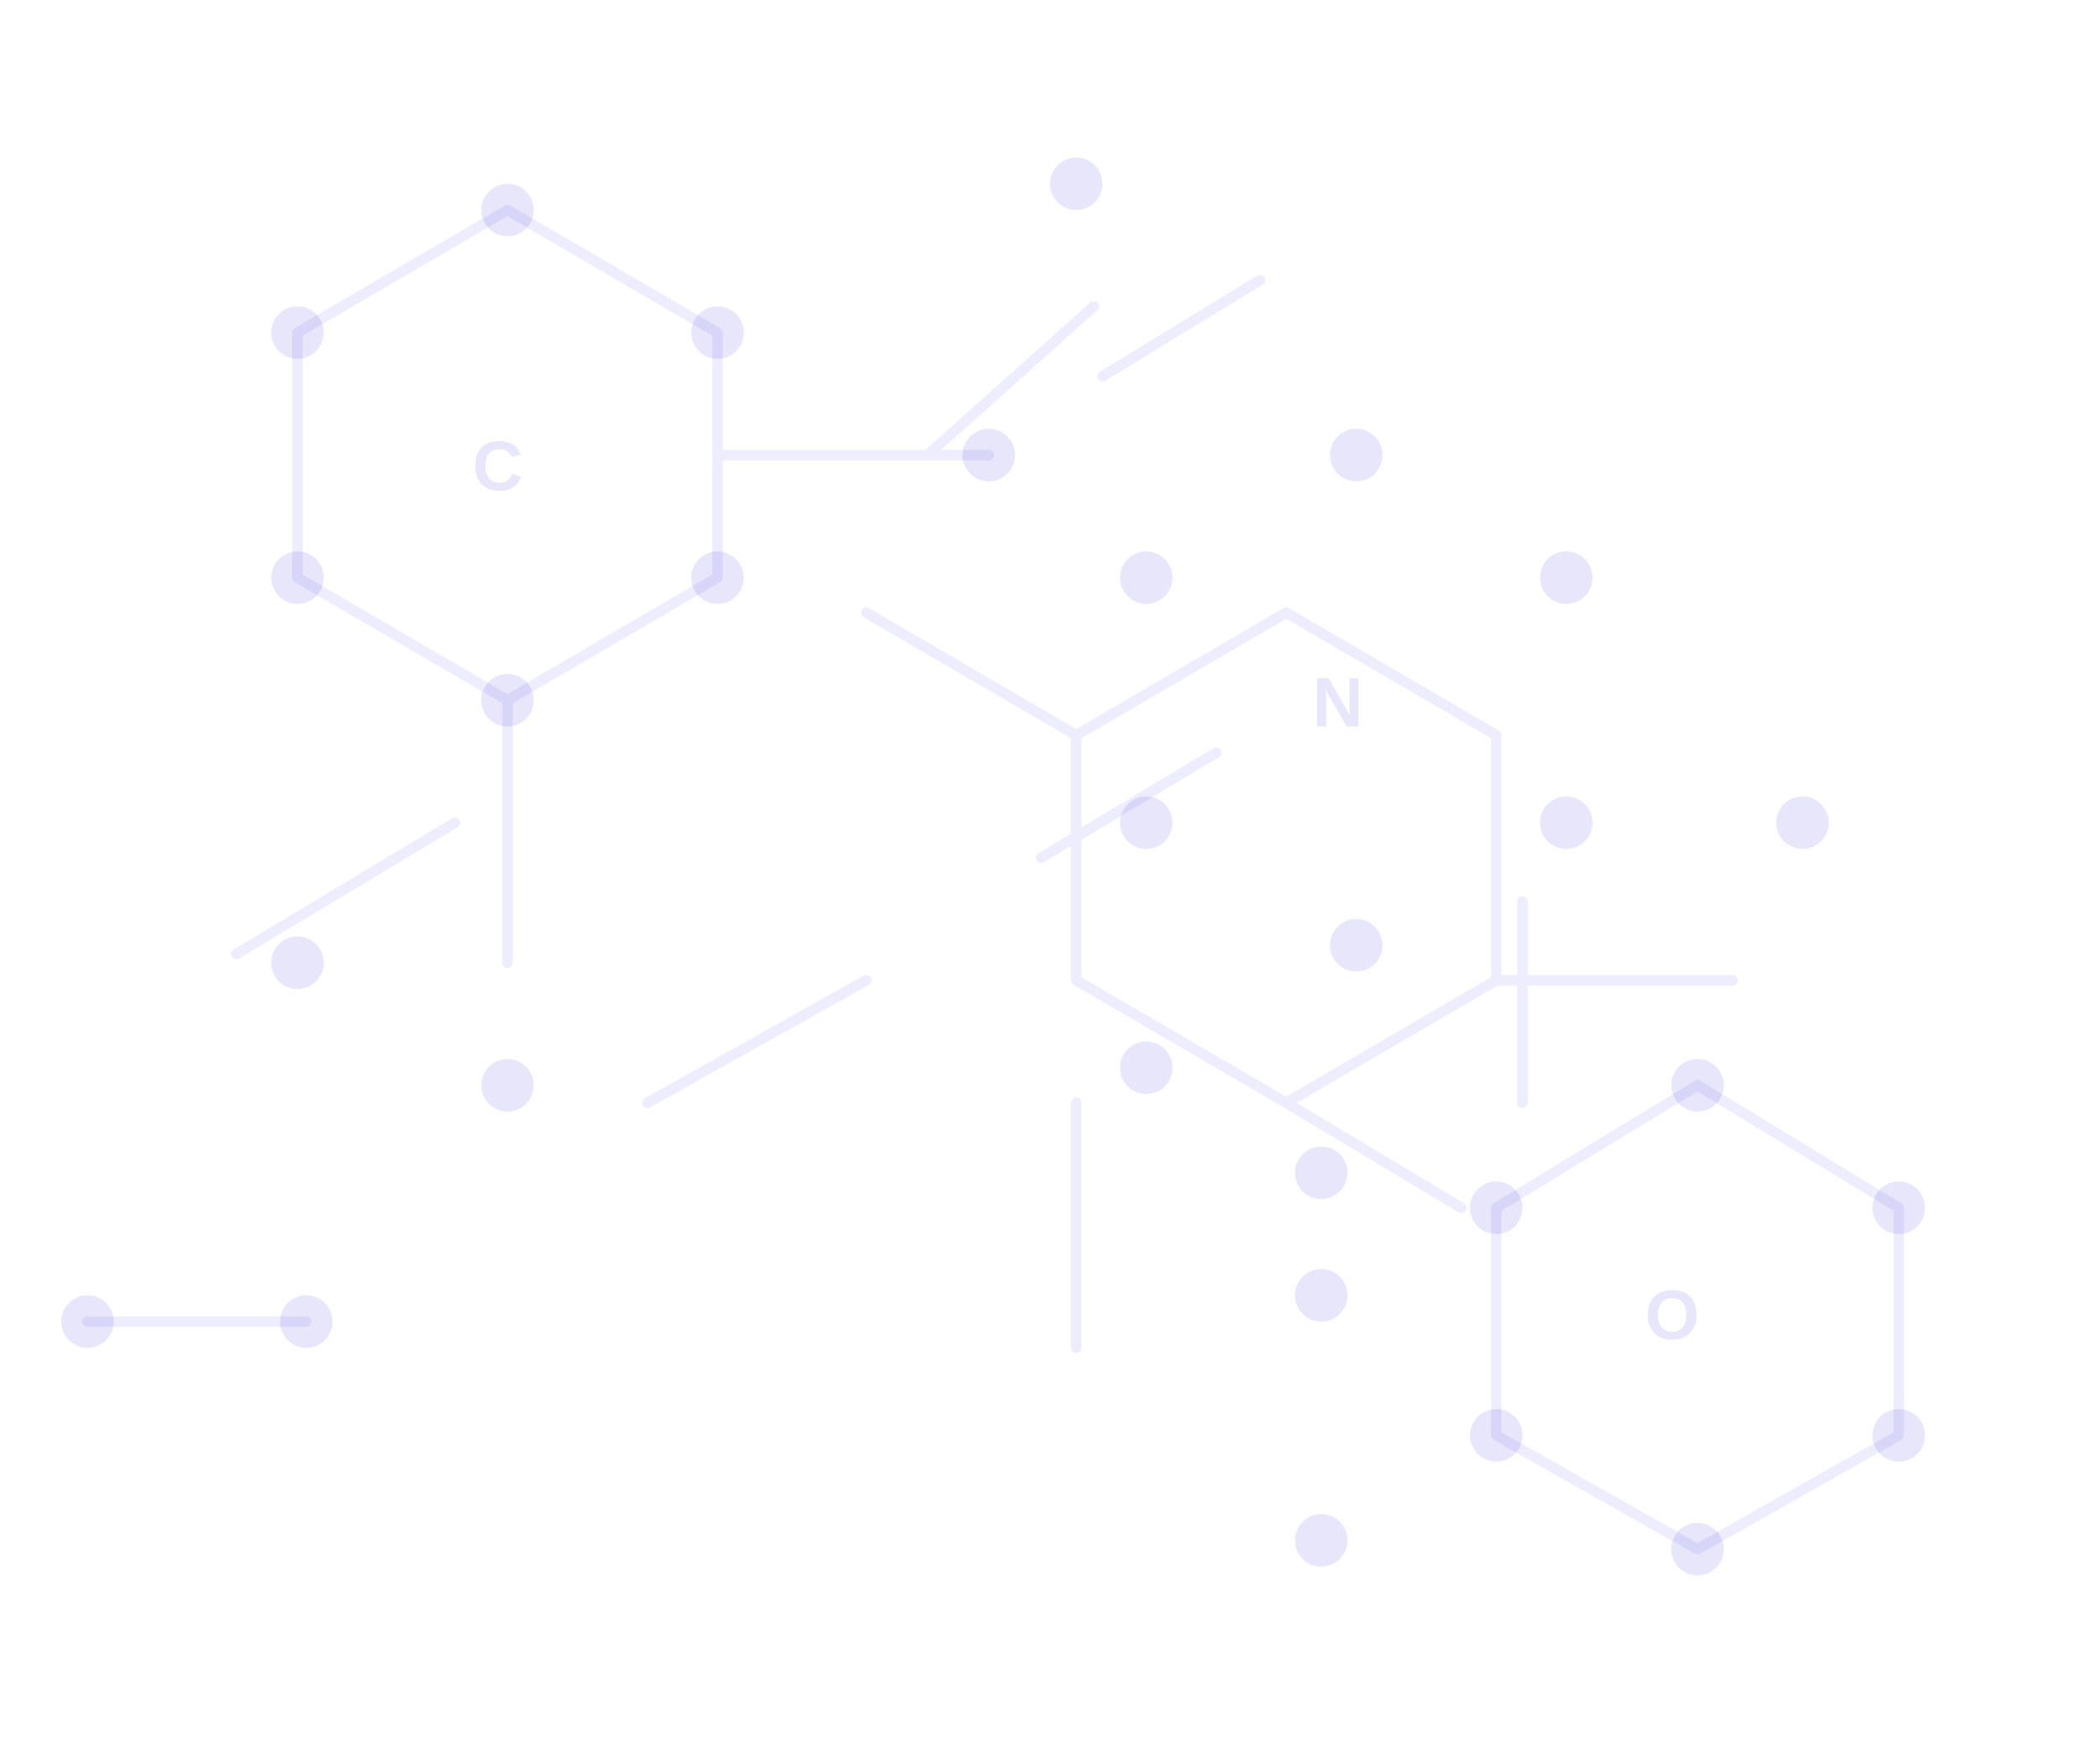
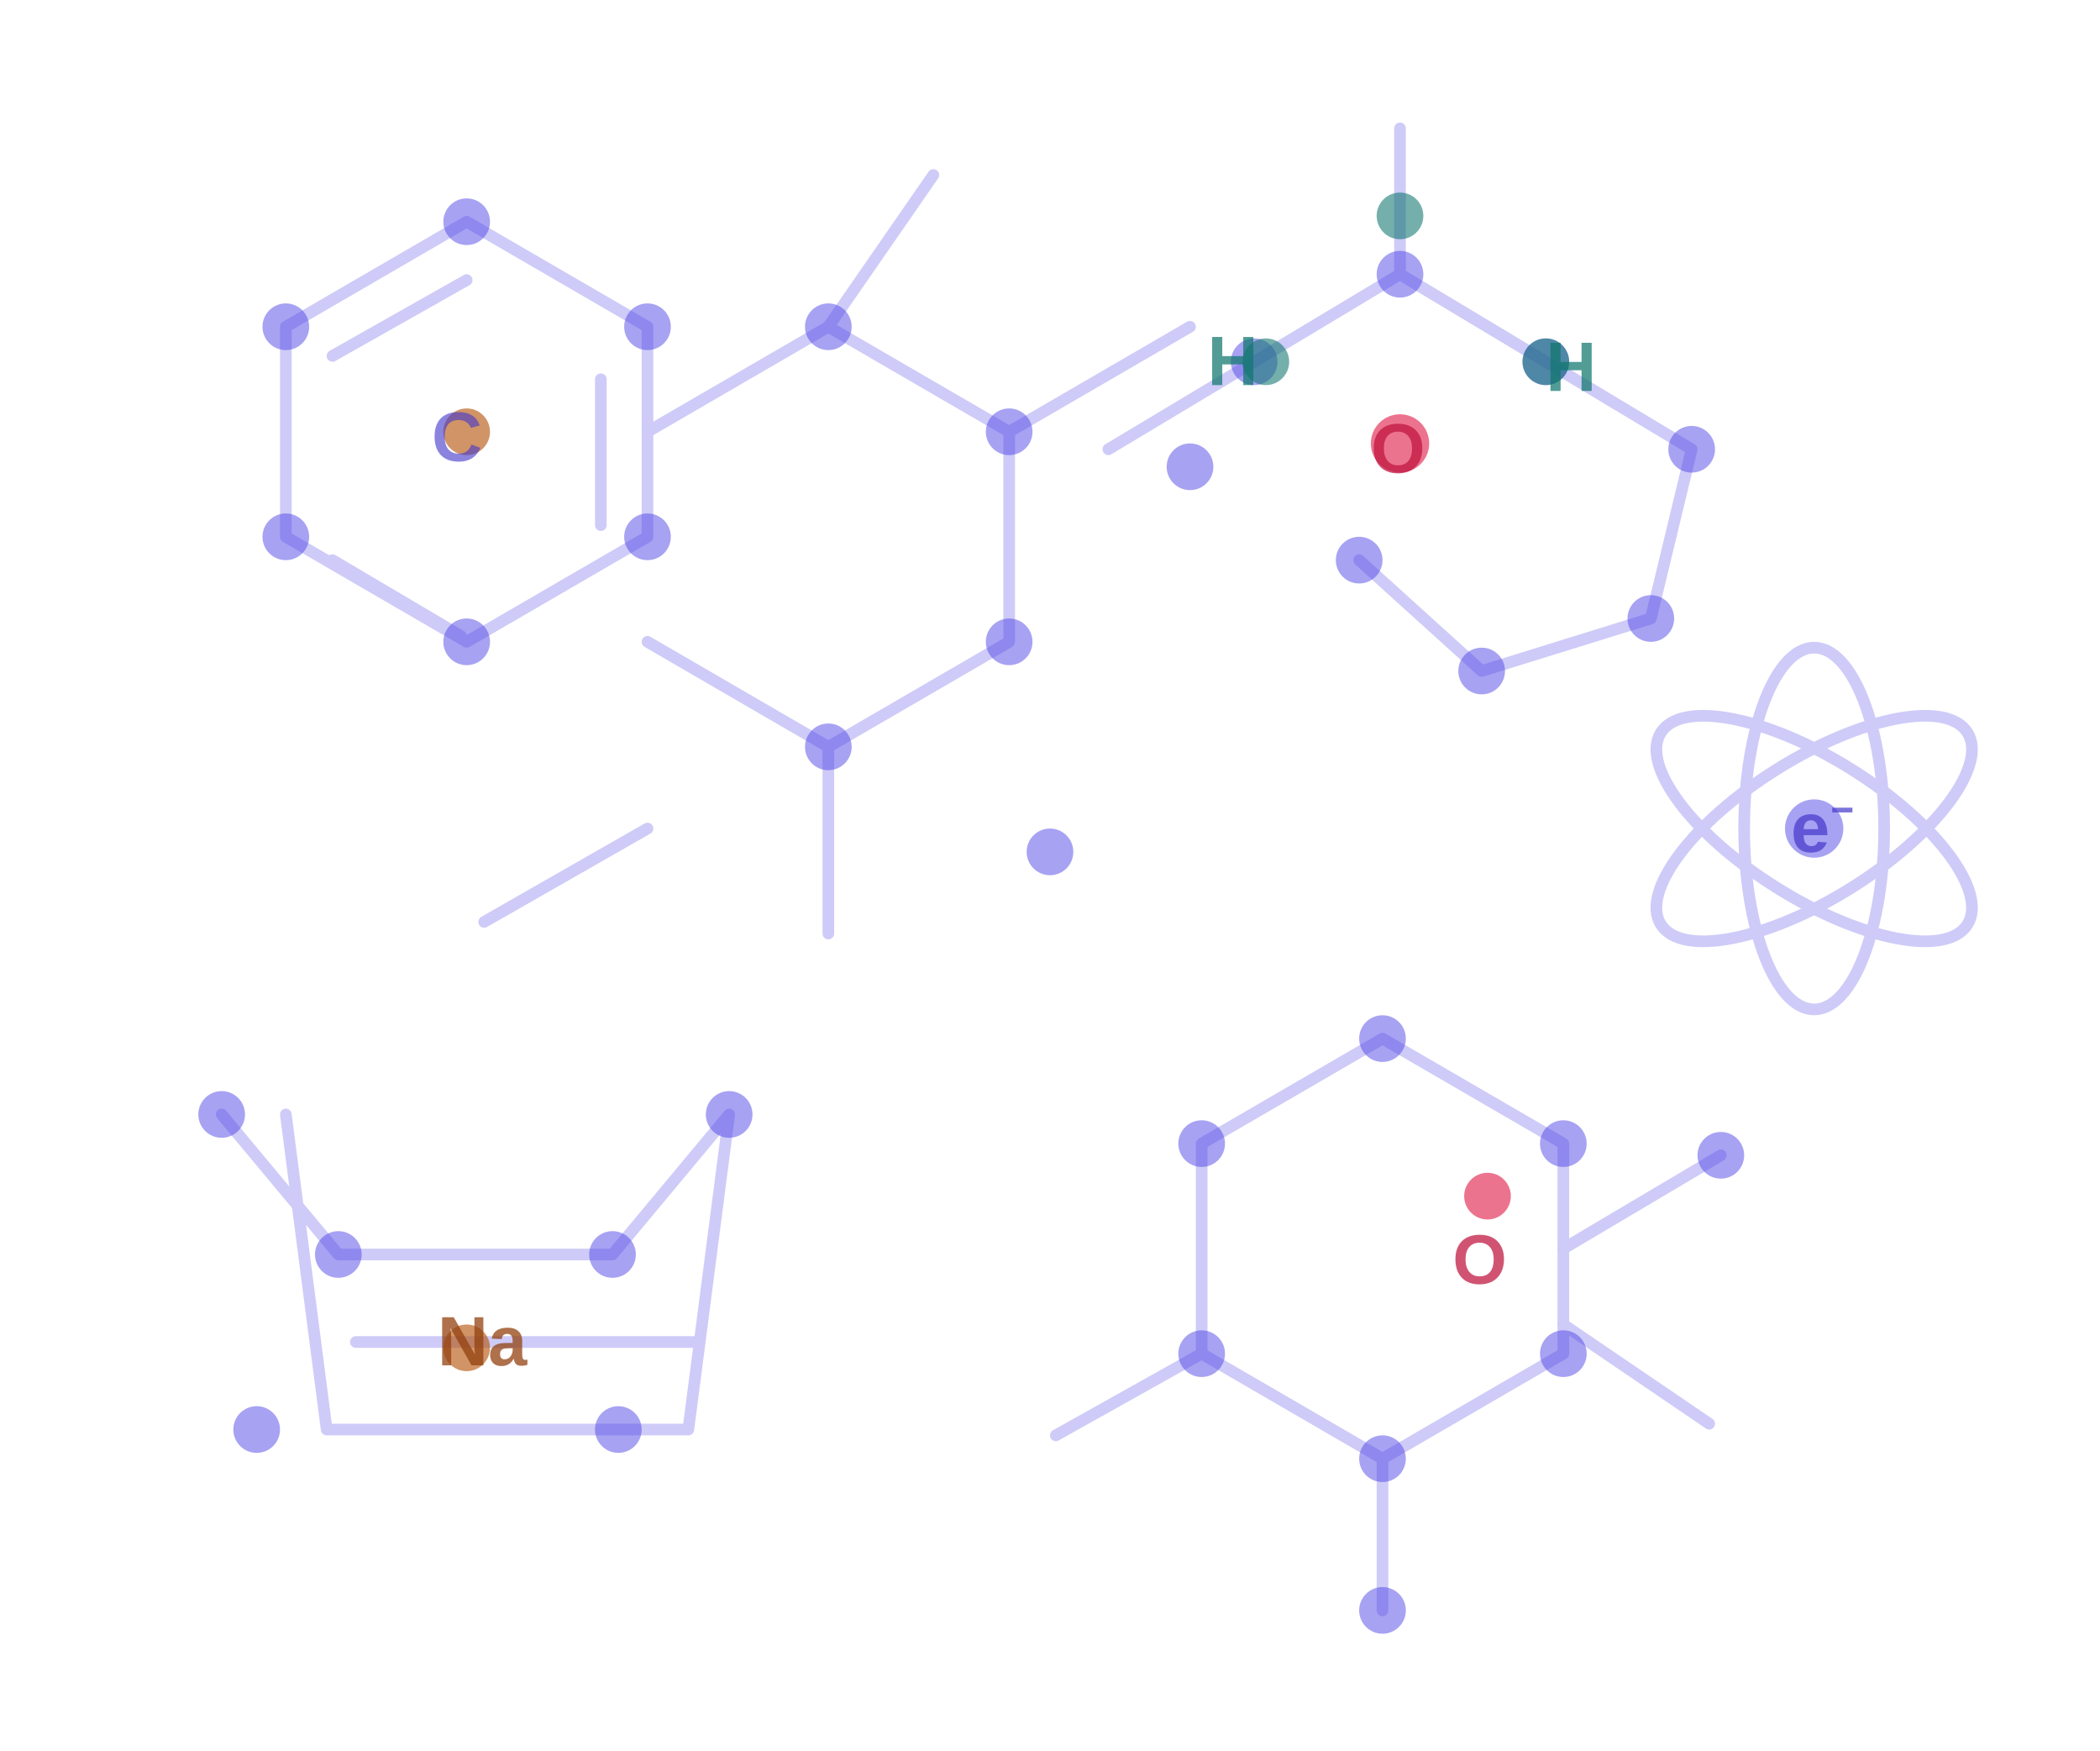
- <svg xmlns="http://www.w3.org/2000/svg" width="240" height="200" viewBox="0 0 240 200" fill="none">
-   <g stroke="#6366f1" stroke-linecap="round" stroke-linejoin="round" stroke-width="1.2" opacity=".12">
-     <path d="M34 38 58 24l24 14v28L58 80 34 66zM82 52h31m-55 28v30m48-58 19-17m-73 59-25 15m72-39 24 14 24-14 24 14v28l-24 14-24-14v-28m48 28h27m-75 14v28m-24-42-25 14m73 0 20 12m-48-40 20-12" />
-     <path d="m171 138 23-14 23 14v26l-23 13-23-13zM10 151h25m91-108 18-11m30 94v-23" />
+ <svg xmlns="http://www.w3.org/2000/svg" width="360" height="300" viewBox="0 0 360 300" fill="none">
+   <g stroke="#4f46e5" stroke-linecap="round" stroke-linejoin="round" stroke-width="2" opacity=".28">
+     <path d="m49 56 31-18 31 18v36l-31 18-31-18z" />
+     <path d="m57 61 23-13m23 17v25m-46 6 22 13" />
+     <path d="m111 74 31-18 31 18v36l-31 18-31-18" />
+     <path d="m142 56 18-26m13 44 31-18m-62 72v32m-31-18-28 16" />
+     <path d="m215 62 25-15 25 15m-25-15v-25m25 40 25 15-7 29-29 9-21-19" />
+     <path d="m240 47 25 15m-50 0-25 15" />
+     <path d="m38 191 20 24h47l20-24m-76 0 7 54h62l7-54m-64 39h58" />
+     <path d="m206 196 31-18 31 18v36l-31 18-31-18z" />
+     <path d="m268 214 27-16m-58 52v26m-31-44-25 14m87-19 25 17" />
+     <ellipse cx="311" cy="142" rx="31" ry="12" transform="rotate(-32 311 142)" />
+     <ellipse cx="311" cy="142" rx="31" ry="12" transform="rotate(32 311 142)" />
+     <ellipse cx="311" cy="142" rx="31" ry="12" transform="rotate(90 311 142)" />
  </g>
-   <g fill="#4f46e5" opacity=".14">
-     <circle cx="34" cy="38" r="3" />
-     <circle cx="58" cy="24" r="3" />
-     <circle cx="82" cy="38" r="3" />
-     <circle cx="82" cy="66" r="3" />
-     <circle cx="58" cy="80" r="3" />
-     <circle cx="34" cy="66" r="3" />
-     <circle cx="113" cy="52" r="3" />
-     <circle cx="123" cy="21" r="3" />
-     <circle cx="34" cy="110" r="3" />
-     <circle cx="58" cy="124" r="3" />
-     <circle cx="131" cy="66" r="3" />
-     <circle cx="155" cy="52" r="3" />
-     <circle cx="179" cy="66" r="3" />
-     <circle cx="179" cy="94" r="3" />
-     <circle cx="155" cy="108" r="3" />
-     <circle cx="131" cy="94" r="3" />
-     <circle cx="206" cy="94" r="3" />
-     <circle cx="131" cy="122" r="3" />
-     <circle cx="151" cy="134" r="3" />
-     <circle cx="171" cy="138" r="3" />
-     <circle cx="194" cy="124" r="3" />
-     <circle cx="217" cy="138" r="3" />
-     <circle cx="217" cy="164" r="3" />
-     <circle cx="194" cy="177" r="3" />
-     <circle cx="171" cy="164" r="3" />
-     <circle cx="151" cy="176" r="3" />
-     <circle cx="151" cy="148" r="3" />
-     <circle cx="10" cy="151" r="3" />
-     <circle cx="35" cy="151" r="3" />
+   <g fill="#4f46e5" opacity=".5">
+     <circle cx="49" cy="56" r="4" />
+     <circle cx="80" cy="38" r="4" />
+     <circle cx="111" cy="56" r="4" />
+     <circle cx="111" cy="92" r="4" />
+     <circle cx="80" cy="110" r="4" />
+     <circle cx="49" cy="92" r="4" />
+     <circle cx="142" cy="56" r="4" />
+     <circle cx="173" cy="74" r="4" />
+     <circle cx="173" cy="110" r="4" />
+     <circle cx="142" cy="128" r="4" />
+     <circle cx="204" cy="80" r="4" />
+     <circle cx="215" cy="62" r="4" />
+     <circle cx="240" cy="47" r="4" />
+     <circle cx="265" cy="62" r="4" />
+     <circle cx="290" cy="77" r="4" />
+     <circle cx="283" cy="106" r="4" />
+     <circle cx="254" cy="115" r="4" />
+     <circle cx="233" cy="96" r="4" />
+     <circle cx="38" cy="191" r="4" />
+     <circle cx="58" cy="215" r="4" />
+     <circle cx="105" cy="215" r="4" />
+     <circle cx="125" cy="191" r="4" />
+     <circle cx="44" cy="245" r="4" />
+     <circle cx="106" cy="245" r="4" />
+     <circle cx="206" cy="196" r="4" />
+     <circle cx="237" cy="178" r="4" />
+     <circle cx="268" cy="196" r="4" />
+     <circle cx="268" cy="232" r="4" />
+     <circle cx="237" cy="250" r="4" />
+     <circle cx="206" cy="232" r="4" />
+     <circle cx="295" cy="198" r="4" />
+     <circle cx="237" cy="276" r="4" />
+     <circle cx="180" cy="146" r="4" />
+     <circle cx="311" cy="142" r="5" />
  </g>
-   <g fill="#4f46e5" font-family="Arial, sans-serif" font-size="8" font-weight="700" opacity=".14">
-     <text x="54" y="56">C</text>
-     <text x="150" y="83">N</text>
-     <text x="188" y="153">O</text>
+   <g fill="#0f766e" opacity=".58">
+     <circle cx="217" cy="62" r="4" />
+     <circle cx="265" cy="62" r="4" />
+     <circle cx="240" cy="37" r="4" />
+   </g>
+   <g fill="#e11d48" opacity=".62">
+     <circle cx="240" cy="76" r="5" />
+     <circle cx="255" cy="205" r="4" />
+   </g>
+   <g fill="#b45309" opacity=".62">
+     <circle cx="80" cy="74" r="4" />
+     <circle cx="80" cy="231" r="4" />
+   </g>
+   <g font-family="Arial, sans-serif" font-size="12" font-weight="700">
+     <text x="74" y="79" fill="#4338ca" opacity=".62">C</text>
+     <text x="235" y="81" fill="#be123c" opacity=".72">O</text>
+     <text x="207" y="66" fill="#0f766e" opacity=".72">H</text>
+     <text x="265" y="67" fill="#0f766e" opacity=".72">H</text>
+     <text x="307" y="146" fill="#4338ca" opacity=".7">e⁻</text>
+     <text x="75" y="234" fill="#92400e" opacity=".74">Na</text>
+     <text x="249" y="220" fill="#be123c" opacity=".72">O</text>
  </g>
</svg>
